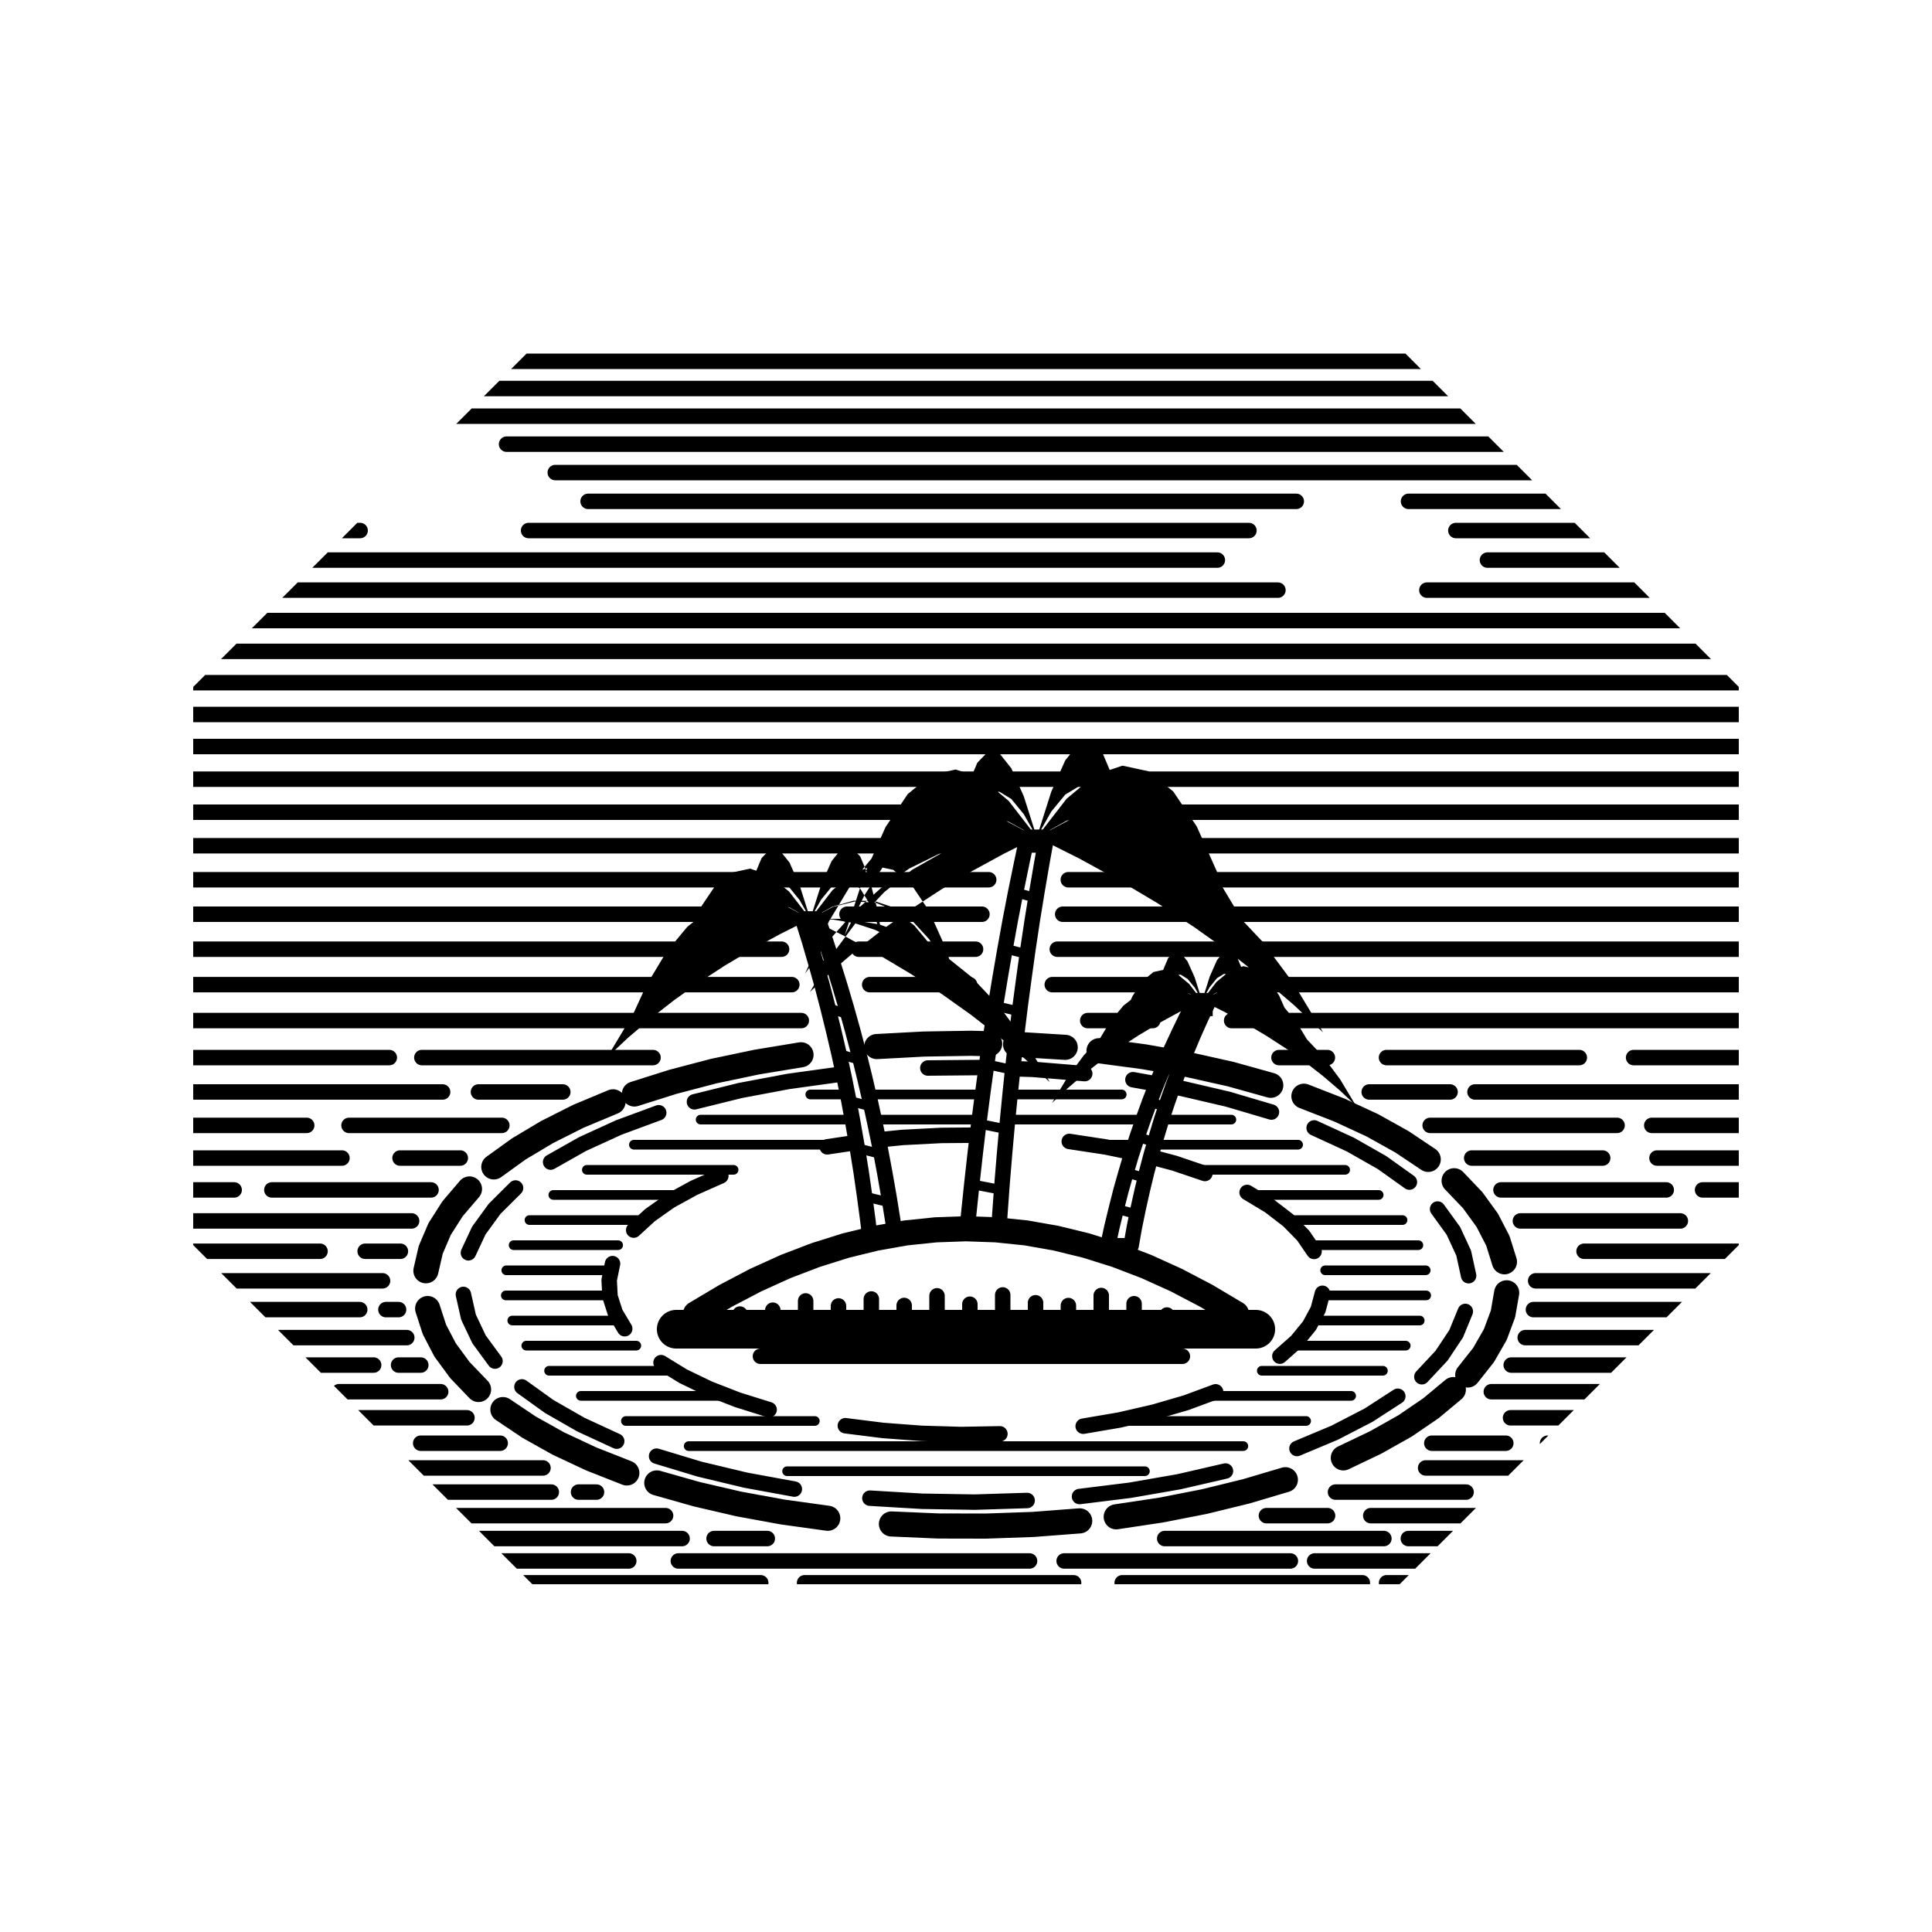
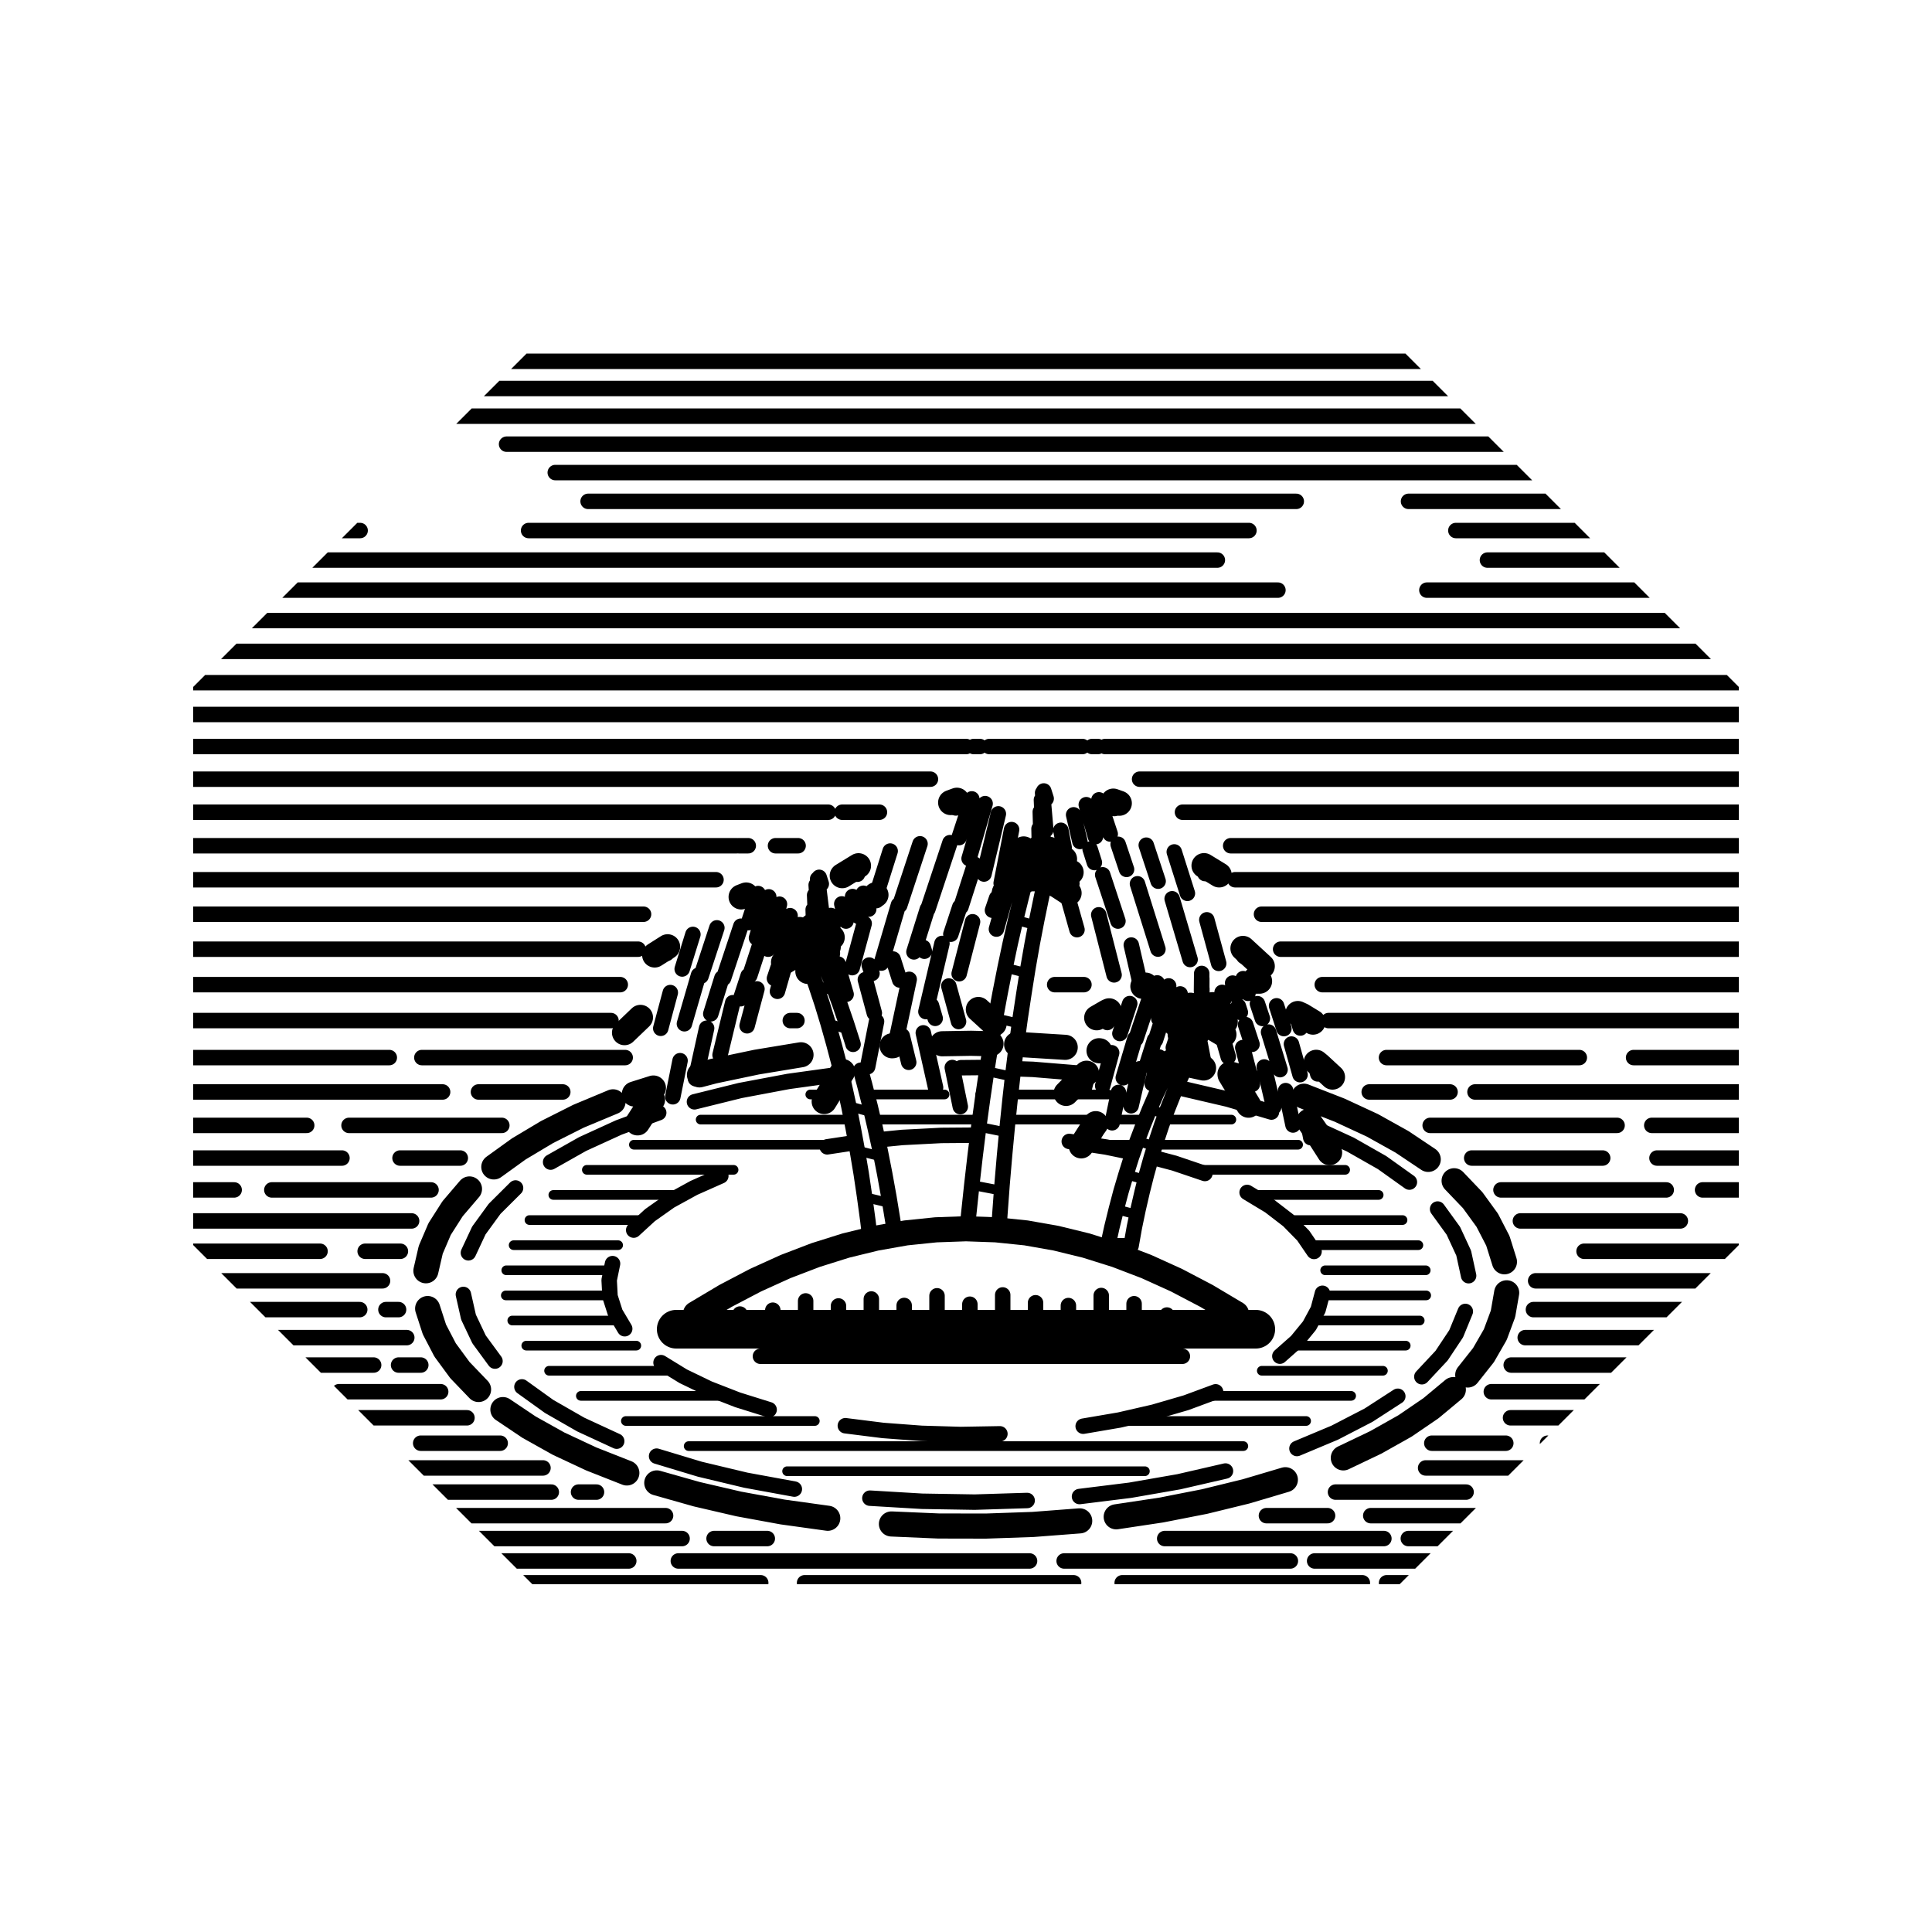
<svg xmlns="http://www.w3.org/2000/svg" viewBox="0 0 200 200">
  <defs>
    <clipPath id="w">
      <path d="M55.11 36L144.89 36L180 71.11L180 128.89L144.89 164L55.11 164L20 128.89L20 71.11Z" />
    </clipPath>
  </defs>
  <g clip-path="url(#w)" fill="none" stroke="#000" stroke-linecap="round" stroke-linejoin="round">
-     <path d="M83.88 95.13L80.79 95.11L77.83 95.61L75 96.62L72.3 98.16L69.74 100.21L67.31 102.78L65 105.87L62.83 109.48L65 107.44L67.31 105.47L69.74 103.57L72.3 101.74L75 99.98L77.83 98.29L80.79 96.68L83.88 95.13ZM83.88 95.13L81.1 93.65L78.44 92.99L75.9 93.15L73.47 94.13L71.16 95.93L68.98 98.56L66.91 102L64.95 106.27L66.91 103.56L68.98 101.22L71.16 99.27L73.47 97.69L75.9 96.48L78.44 95.66L81.1 95.2L83.88 95.13ZM83.88 95.13L81.71 92.32L79.63 90.59L77.65 89.92L75.76 90.33L73.96 91.81L72.25 94.35L70.64 97.97L69.11 102.66L70.64 99.57L72.25 97.1L73.96 95.24L75.76 94L77.65 93.36L79.63 93.34L81.71 93.93L83.88 95.13ZM83.88 95.13L82.78 91.66L81.73 89.29L80.72 88.03L79.76 87.88L78.84 88.83L77.98 90.88L77.16 94.04L76.38 98.3L77.16 95.55L77.98 93.48L78.84 92.07L79.76 91.34L80.72 91.28L81.73 91.89L82.78 93.18L83.88 95.13ZM83.88 95.13L83.88 91.57L83.88 89.01L83.88 87.45L83.88 86.9L83.88 87.36L83.88 88.82L83.88 91.28L83.88 94.75L83.88 92.7L83.88 91.26L83.88 90.41L83.88 90.16L83.88 90.5L83.88 91.45L83.88 92.99L83.88 95.13ZM83.88 95.13L85.01 91.57L86.09 89.14L87.13 87.84L88.11 87.68L89.05 88.66L89.94 90.76L90.79 94.01L91.58 98.39L90.79 95.56L89.94 93.43L89.05 91.99L88.11 91.24L87.13 91.17L86.09 91.8L85.01 93.12L83.88 95.13ZM83.88 95.13L86.17 92.16L88.37 90.33L90.47 89.62L92.47 90.05L94.37 91.61L96.18 94.31L97.89 98.13L99.5 103.09L97.89 99.83L96.18 97.22L94.37 95.25L92.47 93.93L90.47 93.26L88.37 93.24L86.17 93.86L83.88 95.13ZM83.88 95.13L86.23 93.88L88.49 93.32L90.64 93.45L92.7 94.28L94.65 95.81L96.5 98.03L98.26 100.95L99.91 104.56L98.26 102.27L96.5 100.29L94.65 98.63L92.7 97.29L90.64 96.28L88.49 95.57L86.23 95.19L83.88 95.13ZM83.88 95.13L87.52 95.11L91.01 95.69L94.34 96.89L97.52 98.69L100.54 101.11L103.41 104.14L106.12 107.78L108.68 112.03L106.12 109.63L103.41 107.31L100.54 105.07L97.52 102.92L94.34 100.85L91.01 98.86L87.52 96.95L83.88 95.13ZM82.78 94.53L84.98 94.53L84.98 96.73L82.78 96.73ZM107.33 86.67L103.88 86.65L100.58 87.2L97.42 88.34L94.41 90.05L91.55 92.34L88.83 95.21L86.26 98.66L83.84 102.69L86.26 100.41L88.83 98.21L91.55 96.09L94.41 94.05L97.42 92.09L100.58 90.2L103.88 88.4L107.33 86.67ZM107.33 86.67L103.81 84.8L100.43 83.96L97.21 84.16L94.13 85.4L91.21 87.69L88.44 91.01L85.81 95.38L83.34 100.79L85.81 97.35L88.44 94.4L91.21 91.92L94.13 89.91L97.21 88.39L100.43 87.34L103.81 86.77L107.33 86.67ZM107.33 86.67L104.41 82.9L101.61 80.56L98.94 79.66L96.4 80.21L93.97 82.2L91.67 85.62L89.5 90.49L87.45 96.8L89.5 92.65L91.67 89.33L93.97 86.82L96.4 85.15L98.94 84.29L101.61 84.26L104.41 85.06L107.33 86.67ZM107.33 86.67L105.98 82.43L104.69 79.53L103.46 77.99L102.29 77.8L101.17 78.96L100.11 81.47L99.11 85.34L98.16 90.55L99.11 87.19L100.11 84.65L101.17 82.93L102.29 82.03L103.46 81.96L104.69 82.71L105.98 84.28L107.33 86.67ZM107.33 86.67L107.33 81.78L107.33 78.26L107.33 76.13L107.33 75.37L107.33 76L107.33 78L107.33 81.38L107.33 86.15L107.33 83.34L107.33 81.35L107.33 80.18L107.33 79.84L107.33 80.32L107.33 81.61L107.33 83.73L107.33 86.67ZM107.33 86.67L108.83 81.95L110.27 78.72L111.64 77L112.95 76.79L114.19 78.08L115.37 80.88L116.49 85.18L117.54 90.99L116.49 87.25L115.37 84.42L114.19 82.51L112.95 81.51L111.64 81.43L110.27 82.26L108.83 84.01L107.33 86.67ZM107.33 86.67L110.42 82.68L113.38 80.21L116.2 79.26L118.89 79.84L121.46 81.94L123.89 85.56L126.19 90.71L128.36 97.39L126.19 93L123.89 89.48L121.46 86.83L118.89 85.06L116.2 84.15L113.38 84.12L110.42 84.96L107.33 86.67ZM107.33 86.67L110.82 84.82L114.16 83.99L117.35 84.19L120.39 85.42L123.28 87.68L126.03 90.97L128.62 95.29L131.07 100.64L128.62 97.24L126.03 94.31L123.28 91.86L120.39 89.88L117.35 88.37L114.16 87.33L110.82 86.77L107.33 86.67ZM107.33 86.67L111.68 86.64L115.85 87.34L119.83 88.77L123.63 90.93L127.24 93.82L130.66 97.44L133.9 101.79L136.96 106.87L133.9 104L130.66 101.23L127.24 98.55L123.63 95.98L119.83 93.5L115.85 91.13L111.68 88.85L107.33 86.67ZM106.23 86.07L108.43 86.07L108.43 88.27L106.23 88.27ZM124.44 103.59L122.15 103.57L119.97 103.94L117.88 104.69L115.9 105.82L114 107.33L112.21 109.23L110.51 111.51L108.91 114.17L110.51 112.67L112.21 111.21L114 109.81L115.9 108.46L117.88 107.17L119.97 105.92L122.15 104.73L124.44 103.59ZM124.44 103.59L122.66 102.64L120.96 102.22L119.33 102.32L117.78 102.95L116.3 104.1L114.9 105.78L113.58 107.98L112.33 110.71L113.58 108.98L114.9 107.48L116.3 106.23L117.78 105.22L119.33 104.45L120.96 103.92L122.66 103.64L124.44 103.59ZM124.44 103.59L123.09 101.85L121.81 100.78L120.58 100.37L119.41 100.62L118.3 101.53L117.24 103.11L116.24 105.34L115.3 108.24L116.24 106.34L117.24 104.81L118.3 103.66L119.41 102.89L120.58 102.49L121.81 102.48L123.09 102.84L124.44 103.59ZM124.44 103.59L123.67 101.17L122.93 99.52L122.23 98.64L121.56 98.53L120.92 99.19L120.32 100.62L119.75 102.83L119.21 105.8L119.75 103.88L120.32 102.43L120.92 101.45L121.56 100.94L122.23 100.9L122.93 101.33L123.67 102.22L124.44 103.59ZM124.44 103.59L124.44 100.23L124.44 97.82L124.44 96.35L124.44 95.83L124.44 96.26L124.44 97.64L124.44 99.96L124.44 103.23L124.44 101.3L124.44 99.94L124.44 99.14L124.44 98.9L124.44 99.23L124.44 100.12L124.44 101.57L124.44 103.59ZM124.44 103.59L125.23 101.1L125.98 99.4L126.7 98.49L127.39 98.38L128.05 99.06L128.67 100.54L129.26 102.8L129.82 105.86L129.26 103.89L128.67 102.4L128.05 101.39L127.39 100.87L126.7 100.82L125.98 101.26L125.23 102.18L124.44 103.59ZM124.44 103.59L125.92 101.66L127.35 100.47L128.71 100.02L130 100.3L131.24 101.31L132.41 103.05L133.51 105.53L134.56 108.75L133.51 106.63L132.41 104.94L131.24 103.67L130 102.81L128.71 102.38L127.35 102.36L125.92 102.76L124.44 103.59ZM124.44 103.59L126.26 102.61L128.01 102.18L129.69 102.28L131.28 102.93L132.8 104.11L134.24 105.84L135.6 108.11L136.88 110.91L135.6 109.13L134.24 107.59L132.8 106.31L131.28 105.27L129.69 104.48L128.01 103.93L126.26 103.64L124.44 103.59ZM124.44 103.59L126.77 103.57L129.01 103.95L131.15 104.72L133.2 105.88L135.14 107.43L136.98 109.38L138.72 111.72L140.36 114.45L138.72 112.9L136.98 111.41L135.14 109.97L133.2 108.59L131.15 107.26L129.01 105.98L126.77 104.76L124.44 103.59ZM123.34 102.99L125.54 102.99L125.54 105.19L123.34 105.19Z" fill="#000" stroke="none" />
-     <path d="M83.88 113.3L87.74 113.3M89.92 113.3L101.71 113.3M104.56 113.3L116.12 113.3M72.53 115.9L88.23 115.9M90.5 115.9L101.38 115.9M104.31 115.9L118.33 115.9M120.25 115.9L127.47 115.9M65.62 118.5L86.65 118.5M113.35 118.5L117.46 118.5M119.47 118.5L134.38 118.5M60.75 121.1L75.94 121.1M124.06 121.1L139.25 121.1M57.28 123.7L70.09 123.7M129.91 123.7L142.72 123.7M54.81 126.3L66.32 126.3M133.68 126.3L145.19 126.3M53.17 128.9L63.99 128.9M136.01 128.9L146.83 128.9M52.41 131.5L62.82 131.5M137.18 131.5L147.59 131.5M52.36 134.1L62.77 134.1M137.23 134.1L147.64 134.1M53.03 136.7L63.75 136.7M136.25 136.7L146.97 136.7M54.48 139.3L65.87 139.3M134.13 139.3L145.52 139.3M56.84 141.9L69.38 141.9M130.62 141.9L143.16 141.9M60.13 144.5L74.89 144.5M125.11 144.5L139.87 144.5M64.79 147.1L84.35 147.1M115.65 147.1L135.21 147.1M71.29 149.7L128.71 149.7M81.48 152.3L118.52 152.3M89.51 123.86L92.02 124.46M88.75 118.85L91.11 119.45M87.87 113.93L90.07 114.53M86.86 109.1L88.91 109.7M85.72 104.35L87.62 104.95M84.46 99.7L86.21 100.3M100.6 122.59L103.73 123.19M101.32 116.32L104.27 116.92M102.14 110.17L104.89 110.77M103.05 104.13L105.61 104.73M104.05 98.2L106.42 98.8M105.14 92.38L107.33 92.98M115.56 125.14L117.82 125.74M116.57 121.38L118.69 121.98M117.72 117.69L119.71 118.29M119.01 114.06L120.86 114.66M120.44 110.51L122.15 111.11M122.01 107.01L123.58 107.61" stroke-width="1" />
-     <path d="M20 37.4L180 37.4M20 40.22L180 40.22M20 43.08L180 43.08M20 45.98L39.56 45.98M52.44 45.98L180 45.98M20 48.92L34.52 48.92M57.48 48.92L180 48.92M20 51.9L31.12 51.9M60.88 51.9L134.19 51.9M145.81 51.9L180 51.9M20 54.92L37.28 54.92M54.72 54.92L129.29 54.92M150.71 54.92L180 54.92M20 57.98L126.02 57.98M153.98 57.98L180 57.98M20 61.09L132.29 61.09M147.71 61.09L180 61.09M20 64.24L180 64.24M20 67.43L180 67.43M20 70.67L180 70.67M20 73.96L180 73.96M20 77.28L180 77.28M20 80.66L180 80.66M20 84.08L103.82 84.08M111.84 84.08L180 84.08M20 87.55L103.08 87.55M111.22 87.55L180 87.55M20 91.07L102.35 91.07M110.59 91.07L180 91.07M20 94.64L79.79 94.64M87.68 94.64L101.65 94.64M110.01 94.64L180 94.64M20 98.26L80.91 98.26M88.9 98.26L100.99 98.26M109.45 98.26L180 98.26M20 101.93L81.97 101.93M90.03 101.93L100.37 101.93M108.93 101.93L121.19 101.93M129.25 101.93L180 101.93M20 105.65L82.95 105.65M112.6 105.65L119.33 105.65M127.5 105.65L180 105.65M20 109.48L40.3 109.48M43.67 109.48L67.6 109.48M132.4 109.48L137.41 109.48M143.53 109.48L163.49 109.48M169.11 109.48L180 109.48M20 113.04L45.82 113.04M49.53 113.04L58.26 113.04M141.74 113.04L150.11 113.04M152.69 113.04L180 113.04M20 116.5L31.75 116.5M36.13 116.5L51.95 116.5M148.05 116.5L167.4 116.5M170.99 116.5L180 116.5M20 119.88L35.4 119.88M41.41 119.88L47.65 119.88M152.35 119.88L165.91 119.88M171.53 119.88L180 119.88M20 123.18L24.24 123.18M28.14 123.18L44.62 123.18M155.38 123.18L172.49 123.18M176.25 123.18L180 123.18M20 126.39L42.61 126.39M157.39 126.39L173.95 126.39M20 129.53L33.13 129.53M37.8 129.53L41.45 129.53M163.98 129.53L180 129.53M20 132.59L39.6 132.59M158.97 132.59L180 132.59M20 135.57L37.24 135.57M39.95 135.57L41.26 135.57M158.74 135.57L176.52 135.57M20 138.47L42.11 138.47M157.89 138.47L178.02 138.47M20 141.31L38.68 141.31M41.26 141.31L43.56 141.31M156.44 141.31L170.76 141.31M176.35 141.31L180 141.31M20 144.07L31.68 144.07M35.09 144.07L45.62 144.07M154.38 144.07L167.4 144.07M173 144.07L180 144.07M20 146.77L48.34 146.77M156.37 146.77L180 146.77M20 149.4L39.35 149.4M43.55 149.4L51.78 149.4M148.22 149.4L155.88 149.4M160.2 149.4L180 149.4M20 151.96L33.28 151.96M36.79 151.96L56.21 151.96M147.58 151.96L179.52 151.96M20 154.46L57.07 154.46M59.89 154.46L61.75 154.46M138.25 154.46L151.77 154.46M155.84 154.46L170.64 154.46M175.59 154.46L180 154.46M20 156.9L29.52 156.9M32.77 156.9L68.9 156.9M131.1 156.9L137.43 156.9M141.9 156.9L163.96 156.9M166.89 156.9L180 156.9M20 159.27L28.35 159.27M31.78 159.27L70.61 159.27M73.92 159.27L79.43 159.27M120.57 159.27L143.26 159.27M145.79 159.27L171.02 159.27M177.21 159.27L180 159.27M20 161.59L38.54 161.59M42.81 161.59L65.09 161.59M70.22 161.59L106.58 161.59M110.16 161.59L133.58 161.59M136.09 161.59L157.39 161.59M163.15 161.59L180 161.59M20 163.85L27.56 163.85M32.65 163.85L48.75 163.85M51.68 163.85L78.75 163.85M83.29 163.85L111.14 163.85M116.17 163.85L141.03 163.85M143.54 163.85L172.13 163.85M151.69 135.76L150.74 138.07L149.23 140.34L147.19 142.52M144.7 144.54L141.67 146.5L138.17 148.31L134.26 149.95M126.86 152.28L122.04 153.39L116.99 154.27L111.75 154.92M106.33 155.33L100.9 155.5L95.45 155.41L90.05 155.09M82.23 154.15L77.21 153.23L72.44 152.09L67.97 150.74M63.84 149.19L60.12 147.47L56.84 145.59L54.03 143.57M51.24 140.9L49.59 138.65L48.5 136.35L47.97 134M48.49 129.69L49.57 127.38L51.2 125.14L53.37 122.98M57 120.3L60.31 118.43L64.05 116.72L68.19 115.19M71.89 114.06L76.62 112.89L81.61 111.95L86.81 111.23M96.05 110.56L101.5 110.51L102.09 110.53M104.84 110.63L106.93 110.7L112.29 111.14M117.28 111.77L119.73 112.21M121.41 112.51L122.32 112.67L127.12 113.79L131.62 115.12M136.04 116.76L139.78 118.48L143.07 120.35L145.9 122.37M148.82 125.16L150.45 127.41L151.52 129.72L152.03 132.06M136.9 133.88L136.45 135.57L135.55 137.24L134.23 138.85L132.49 140.39M125.84 144.08L122.78 145.21L119.45 146.18L115.88 147L112.13 147.64M103.51 148.43L99.45 148.5L95.4 148.38L91.41 148.08L87.51 147.59M79.62 145.93L76.36 144.91L73.38 143.75L70.73 142.47L68.43 141.06M64.67 137.55L63.69 135.9L63.15 134.21L63.06 132.51L63.41 130.81M65.6 127.34L67.29 125.79L69.37 124.32L71.83 122.97L74.62 121.73M85.63 118.72L88.65 118.27M90.93 118L93.4 117.75L97.43 117.54L101.18 117.51M110.69 118.16L114.5 118.74L117.2 119.3M119.12 119.76L121.57 120.41L124.73 121.48M129.1 123.44L131.42 124.84L133.37 126.34L134.91 127.91L136.03 129.55M90.07 128.32L89.85 126.4L89.51 123.86L89.15 121.35L88.75 118.85L88.32 116.38L87.87 113.93L87.38 111.5L86.86 109.1L86.3 106.71L85.72 104.35L85.11 102.01L84.46 99.7L83.79 97.4L83.08 95.13L84.68 95.13L85.46 97.4L86.21 99.7L86.93 102.01L87.62 104.35L88.28 106.71L88.91 109.1L89.5 111.5L90.07 113.93L90.6 116.38L91.11 118.85L91.58 121.35L92.02 123.86L92.43 126.4L92.64 127.83M100.13 127.2L100.27 125.76L100.6 122.59L100.95 119.44L101.32 116.32L101.72 113.23L102.14 110.17L102.58 107.14L103.05 104.13L103.54 101.15L104.05 98.2L104.58 95.28L105.14 92.38L105.73 89.51L106.33 86.67L108.33 86.67L107.82 89.51L107.33 92.38L106.86 95.28L106.42 98.2L106.01 101.15L105.61 104.13L105.24 107.14L104.89 110.17L104.57 113.23L104.27 116.32L103.99 119.44L103.73 122.59L103.5 125.76L103.4 127.34M114.68 128.96L115.1 127.04L115.56 125.14L116.04 123.25L116.57 121.38L117.12 119.52L117.72 117.69L118.35 115.87L119.01 114.06L119.7 112.28L120.44 110.51L121.2 108.75L122.01 107.01L122.84 105.29L123.72 103.59L125.16 103.59L124.35 105.29L123.58 107.01L122.85 108.75L122.15 110.51L121.49 112.28L120.86 114.06L120.26 115.87L119.71 117.69L119.18 119.52L118.69 121.38L118.24 123.25L117.82 125.14L117.43 127.04L117.09 128.96ZM73.2 137.4L73.2 136.63M76.6 137.4L76.6 136.03M80 137.4L80 135.63M83.4 137.4L83.4 134.67M86.8 137.4L86.8 135.19M90.2 137.4L90.2 134.47M93.6 137.4L93.6 135.14M97 137.4L97 134.14M100.4 137.4L100.4 135.01M103.8 137.4L103.8 134.05M107.2 137.4L107.2 134.86M110.6 137.4L110.6 135.15M114 137.4L114 134.11M117.4 137.4L117.4 134.96M120.8 137.4L120.8 136.13M124.2 137.4L124.2 136.51M78.72 140.4L122.4 140.4" stroke-width="1.6" />
-     <path d="M155.97 133.83L155.59 136.01L154.79 138.16L153.57 140.28L151.94 142.34M150.45 143.85L148.13 145.78L145.45 147.61L142.41 149.32L139.06 150.92M133.06 153.18L128.98 154.39L124.69 155.44L120.2 156.32L115.55 157.02M111.77 157.44L106.94 157.81L102.05 157.98L97.15 157.97L92.28 157.76M85.69 157.17L81.01 156.52L76.48 155.69L72.13 154.68L67.99 153.51M64.89 152.48L61.21 151.03L57.83 149.45L54.77 147.74L52.06 145.92M49.54 143.84L47.61 141.83L46.08 139.75L44.97 137.62L44.27 135.46M44.09 131.55L44.59 129.38L45.51 127.23L46.85 125.13L48.6 123.08M51.12 120.8L53.7 118.94L56.63 117.19L59.89 115.55L63.46 114.06M65.67 113.25L69.66 111.99L73.89 110.88L78.32 109.95L82.92 109.19M90.76 108.34L95.63 108.08L100.52 108L102.45 108.05M105.13 108.11L105.41 108.12L110.27 108.42M113.77 108.77L118.46 109.4L120.74 109.8M122.32 110.08L123.01 110.21L127.39 111.19L131.55 112.35M134.98 113.48L138.67 114.92L142.06 116.49L145.13 118.2L147.85 120.02M150.53 122.23L152.45 124.24L153.96 126.32L155.06 128.45L155.74 130.62M72 136L75.11 134.15L78.22 132.52L81.33 131.11L84.44 129.92L87.56 128.94L90.67 128.18L93.78 127.63L96.89 127.31L100 127.2L103.11 127.31L106.22 127.63L109.33 128.18L112.44 128.94L115.56 129.92L118.67 131.11L121.78 132.52L124.89 134.15L128 136L128 137.6L72 137.6Z" stroke-width="2.6" />
+     <path d="M82.34 98.22L83.11 96.83L84.65 96.83L85.42 98.22L84.65 99.61L83.11 99.61ZM105.4 90.53L106.37 88.8L108.29 88.8L109.26 90.53L108.29 92.27L106.37 92.27ZM123.04 105.9L123.74 104.64L125.14 104.64L125.84 105.9L125.14 107.16L123.74 107.16Z" fill="#000" stroke="none" />
+     <path d="M83.88 113.3L87.6 113.3M89.76 113.3L97.78 113.3M101.47 113.3L101.78 113.3M104.62 113.3L114.74 113.3M72.53 115.9L88.15 115.9M90.4 115.9L101.42 115.9M104.34 115.9L113.47 115.9M115.49 115.9L118.57 115.9M120.46 115.9L127.47 115.9M65.62 118.5L86.65 118.5M113.35 118.5L117.58 118.5M119.59 118.5L134.38 118.5M60.75 121.1L75.94 121.1M124.06 121.1L139.25 121.1M57.28 123.7L70.09 123.7M129.91 123.7L142.72 123.7M54.81 126.3L66.32 126.3M133.68 126.3L145.19 126.3M53.17 128.9L63.99 128.9M136.01 128.9L146.83 128.9M52.41 131.5L62.82 131.5M137.18 131.5L147.59 131.5M52.36 134.1L62.77 134.1M137.23 134.1L147.64 134.1M53.03 136.7L63.75 136.7M136.25 136.7L146.97 136.7M54.48 139.3L65.87 139.3M134.13 139.3L145.52 139.3M56.84 141.9L69.38 141.9M130.62 141.9L143.16 141.9M60.13 144.5L74.89 144.5M125.11 144.5L139.87 144.5M64.79 147.1L84.35 147.1M115.65 147.1L135.21 147.1M71.29 149.7L128.71 149.7M81.48 152.3L118.52 152.3M89.51 123.92L92.02 124.52M88.75 119.1L91.11 119.7M87.87 114.5L90.07 115.1M86.86 110.11L87.29 110.23M85.72 105.93L87.62 106.53M84.46 101.96L86.21 102.56M100.6 122.67L103.73 123.27M101.32 116.64L104.27 117.24M102.14 110.88L104.89 111.48M103.05 105.39L105.61 105.99M104.05 100.17L106.42 100.77M105.14 95.22L107.33 95.82M115.56 125.18L117.82 125.78M116.57 121.57L118.69 122.17M117.72 118.11L119.71 118.71M119.01 114.82L120.86 115.42M120.44 111.69L122.15 112.29M122.01 108.71L123.58 109.31" stroke-width="1" />
+     <path d="M20 37.4L180 37.4M20 40.22L180 40.22M20 43.08L180 43.08M20 45.98L39.56 45.98M52.44 45.98L180 45.98M20 48.92L34.52 48.92M57.48 48.92L180 48.92M20 51.9L31.12 51.9M60.88 51.9L134.19 51.9M145.81 51.9L180 51.9M20 54.92L37.28 54.92M54.72 54.92L129.29 54.92M150.71 54.92L180 54.92M20 57.98L126.02 57.98M153.98 57.98L180 57.98M20 61.09L132.29 61.09M147.71 61.09L180 61.09M20 64.24L180 64.24M20 67.43L180 67.43M20 70.67L180 70.67M20 73.96L180 73.96M20 77.28L100.02 77.28M100.79 77.28L101.44 77.28M102.41 77.28L112.06 77.28M113.05 77.28L113.66 77.28M114.4 77.28L180 77.28M20 80.66L96.32 80.66M117.97 80.66L180 80.66M20 84.08L85.74 84.08M87.18 84.08L91.04 84.08M122.41 84.08L180 84.08M20 87.55L76.29 87.55M76.48 87.55L77.46 87.55M80.28 87.55L82.62 87.55M127.4 87.55L180 87.55M20 91.07L74.12 91.07M127.85 91.07L180 91.07M20 94.64L66.62 94.64M130.59 94.64L180 94.64M20 98.26L66.06 98.26M132.57 98.26L180 98.26M20 101.93L64.21 101.93M109.18 101.93L112.21 101.93M136.88 101.93L180 101.93M20 105.65L63.25 105.65M81.81 105.65L82.5 105.65M137.53 105.65L180 105.65M20 109.48L40.3 109.48M43.67 109.48L64.72 109.48M143.53 109.48L163.49 109.48M169.11 109.48L180 109.48M20 113.04L45.82 113.04M49.53 113.04L58.26 113.04M141.74 113.04L150.11 113.04M152.69 113.04L180 113.04M20 116.5L31.75 116.5M36.13 116.5L51.95 116.5M148.05 116.5L167.4 116.5M170.99 116.5L180 116.5M20 119.88L35.4 119.88M41.41 119.88L47.65 119.88M152.35 119.88L165.91 119.88M171.53 119.88L180 119.88M20 123.18L24.24 123.18M28.14 123.18L44.62 123.18M155.38 123.18L172.49 123.18M176.25 123.18L180 123.18M20 126.39L42.61 126.39M157.39 126.39L173.95 126.39M20 129.53L33.13 129.53M37.8 129.53L41.45 129.53M163.98 129.53L180 129.53M20 132.59L39.6 132.59M158.97 132.59L180 132.59M20 135.57L37.24 135.57M39.95 135.57L41.26 135.57M158.74 135.57L176.52 135.57M20 138.47L42.11 138.47M157.89 138.47L178.02 138.47M20 141.31L38.68 141.31M41.26 141.31L43.56 141.31M156.44 141.31L170.76 141.31M176.35 141.31L180 141.31M20 144.07L31.68 144.07M35.09 144.07L45.62 144.07M154.38 144.07L167.4 144.07M173 144.07L180 144.07M20 146.77L48.34 146.77M156.37 146.77L180 146.77M20 149.4L39.35 149.4M43.55 149.4L51.78 149.4M148.22 149.4L155.88 149.4M160.2 149.4L180 149.4M20 151.96L33.28 151.96M36.79 151.96L56.21 151.96M147.58 151.96L179.52 151.96M20 154.46L57.07 154.46M59.89 154.46L61.75 154.46M138.25 154.46L151.77 154.46M155.84 154.46L170.64 154.46M175.59 154.46L180 154.46M20 156.9L29.52 156.9M32.77 156.9L68.9 156.9M131.1 156.9L137.43 156.9M141.9 156.9L163.96 156.9M166.89 156.9L180 156.9M20 159.27L28.35 159.27M31.78 159.27L70.61 159.27M73.92 159.27L79.43 159.27M120.57 159.27L143.26 159.27M145.79 159.27L171.02 159.27M177.21 159.27L180 159.27M20 161.59L38.54 161.59M42.81 161.59L65.09 161.59M70.22 161.59L106.58 161.59M110.16 161.59L133.58 161.59M136.09 161.59L157.39 161.59M163.15 161.59L180 161.59M20 163.85L27.56 163.85M32.65 163.85L48.75 163.85M51.68 163.85L78.75 163.85M83.29 163.85L111.14 163.85M116.17 163.85L141.03 163.85M143.54 163.85L172.13 163.85M151.69 135.76L150.74 138.07L149.23 140.34L147.19 142.52M144.7 144.54L141.67 146.5L138.17 148.31L134.26 149.95M126.86 152.28L122.04 153.39L116.99 154.27L111.75 154.92M106.33 155.33L100.9 155.5L95.45 155.41L90.05 155.09M82.23 154.15L77.21 153.23L72.44 152.09L67.97 150.74M63.84 149.19L60.12 147.47L56.84 145.59L54.03 143.57M51.24 140.9L49.59 138.65L48.5 136.35L47.97 134M48.49 129.69L49.57 127.38L51.2 125.14L53.37 122.98M57 120.3L60.31 118.43L64.05 116.72L68.19 115.19M71.89 114.06L76.62 112.89L81.61 111.95L86.81 111.23M99.47 110.53L101.5 110.51L102.19 110.53M104.92 110.63L106.93 110.7L112.29 111.14M119.31 112.14L120.15 112.29M121.77 112.57L122.32 112.67L127.12 113.79L131.62 115.12M136.04 116.76L139.78 118.48L143.07 120.35L145.9 122.37M148.82 125.16L150.45 127.41L151.52 129.72L152.03 132.06M136.9 133.88L136.45 135.57L135.55 137.24L134.23 138.85L132.49 140.39M125.84 144.08L122.78 145.21L119.45 146.18L115.88 147L112.13 147.64M103.51 148.43L99.45 148.5L95.4 148.38L91.41 148.08L87.51 147.59M79.62 145.93L76.36 144.91L73.38 143.75L70.73 142.47L68.43 141.06M64.67 137.55L63.69 135.9L63.15 134.21L63.06 132.51L63.41 130.81M65.6 127.34L67.29 125.79L69.37 124.32L71.83 122.97L74.62 121.73M85.63 118.72L88.6 118.27M90.87 118L93.4 117.75L97.43 117.54L101.21 117.51M110.69 118.16L114.5 118.74L117.3 119.32M119.19 119.78L121.57 120.41L124.73 121.48M129.1 123.44L131.42 124.84L133.37 126.34L134.91 127.91L136.03 129.55M90.07 128.32L89.85 126.42L89.51 123.92L89.15 121.49L88.75 119.1L88.32 116.77L87.87 114.5L87.38 112.27L87.24 111.71M87.19 111.49L86.86 110.11L86.3 107.99L85.72 105.93L85.11 103.92L84.46 101.96L83.79 100.06L83.08 98.22L84.08 98.22M84.39 98.22L84.68 98.22L85.46 100.06L86.21 101.96L86.93 103.92L87.62 105.93L88.28 107.99L88.31 108.11M89.1 110.79L89.5 112.27L90.07 114.5L90.6 116.77L91.11 119.1L91.58 121.49L92.02 123.92L92.43 126.42L92.64 127.83M81.4 99.42L80.48 102.62M78.36 102.37L77.34 106.19M75.85 103.8L74.54 109.21M73.15 106.44L72 111.66M70.4 109.8L69.65 113.54M67.65 113.68L67.5 114.49M80.53 100.21L80.17 101.29M77.45 101L76.67 103.39M74.73 101.25L73.58 104.95M72.31 100.95L70.85 105.98M69.39 102.75L68.4 106.45M66.43 105.19L66.23 105.99M81.06 98.97L80.7 100.16M78.75 97.52L77.62 100.98M76.69 95.88L74.9 101.27M74.21 96.05L72.57 101.05M71.73 96.73L70.62 100.31M69.25 97.91L69.03 98.69M82.89 96.4L82.42 99.12M81.79 94.79L80.93 98.95M80.69 93.6L79.52 98.26M79.58 92.84L78.31 97.1M78.48 92.5L77.49 95.51M77.38 92.59L77.17 93.24M84.02 96.1L84.09 98.96M84.18 94.16L84.31 98.56M84.33 92.66L84.53 97.64M84.49 91.61L84.77 96.21M84.64 90.99L85.04 94.26M84.8 90.82L85.02 91.5M84.89 96.39L85.37 99.14M86.01 94.77L86.23 95.81M87.14 93.57L87.58 95.35M88.26 92.81L88.88 94.87M89.38 92.47L89.93 94.11M90.51 92.57L90.72 93.23M85.95 97.11L85.97 97.18M86.77 99.8L86.84 100.02M95.57 98.08L95.69 98.47M89.98 99.9L90.27 100.77M92.45 99.28L93.14 101.45M96.42 104.08L96.81 105.42M98.22 102.07L99.23 105.75M101.15 104.37L101.35 105.17M86.67 99.78L87.59 102.93M89.58 101.41L90.51 104.87M93.4 107.23L94.07 109.97M95.58 106.92L96.85 112.58M98.58 110.51L99.41 114.56M101.59 114.65L101.59 114.67M100.13 127.2L100.27 125.78L100.6 122.67L100.95 119.62L101.32 116.64L101.72 113.73L102.14 110.88L102.58 108.1L103.05 105.39L103.54 102.75L104.05 100.17L104.58 97.66L105.14 95.22L105.73 92.84L106.33 90.53L107.48 90.53M107.73 90.53L108.33 90.53L107.82 92.84L107.33 95.22L106.86 97.66L106.42 100.17L106.01 102.75L105.61 105.39L105.24 108.1L104.89 110.88L104.57 113.73L104.27 116.64L103.99 119.62L103.73 122.67L103.5 125.78L103.4 127.34M104.28 92.17L103.15 96.18M100.68 95.42L99.29 100.8M97.51 97.67L95.85 104.72M94.12 101.38L92.72 107.94M90.74 105.74L89.82 110.43M87.35 110.73L87.17 111.75M103.17 92.97L102.74 94.23M99.36 93.88L98.43 96.71M96 94.11L94.61 98.54M93.01 93.67L91.24 99.7M89.46 95.6L88.22 100.17M85.82 98.51L85.57 99.5M103.78 91.45L103.34 92.92M100.89 89.47L99.48 93.87M98.34 87.23L96.05 94.12M95.24 87.35L93.14 93.72M92.15 88.1L90.71 92.67M89.05 89.5L88.76 90.5M106.09 88.07L105.51 91.71M104.72 85.88L103.64 91.43M103.35 84.25L101.86 90.48M101.98 83.19L100.32 88.88M100.6 82.7L99.28 86.71M99.23 82.77L98.95 83.64M107.44 88.05L107.49 91.4M107.56 85.79L107.67 90.93M107.69 84.04L107.84 89.86M107.81 82.8L108.03 88.19M107.93 82.08L108.26 85.91M108.05 81.88L108.3 82.67M108.51 88.11L109.07 91.67M109.82 85.95L110.16 87.73M111.14 84.35L111.79 87.11M112.45 83.3L113.4 86.61M113.76 82.8L114.93 86.34M115.08 82.85L115.35 83.7M109.94 89.02L110.6 91.19M112.85 87.9L113.29 89.29M115.75 87.4L116.62 90M118.66 87.49L119.89 91.22M121.56 88.19L122.92 92.48M124.47 89.49L124.74 90.43M110.56 90.26L110.96 91.46M114.15 90.56L115.73 95.35M117.75 91.49L119.87 98.25M121.34 93.04L123.2 99.33M124.93 95.22L126.16 99.73M128.52 98.03L128.77 99.01M110.36 92.22L111.49 96.24M113.74 94.7L115.33 100.92M117.11 97.83L118.21 102.58M124.16 107.63L124.76 110.72M127.22 111.07L127.4 112.09M114.68 128.96L115.1 127.05L115.56 125.18L116.04 123.36L116.57 121.57L117.12 119.82L117.72 118.11L118.35 116.45L119.01 114.82L119.7 113.23L120.44 111.69L121.2 110.18L121.49 109.65M121.79 109.11L122.01 108.71L122.84 107.29L123.72 105.9L124.41 105.9M124.42 105.9L125.16 105.9L124.35 107.29L123.58 108.71L122.85 110.18L122.15 111.69L121.49 113.23L120.86 114.82L120.26 116.45L119.71 118.11L119.18 119.82L118.69 121.57L118.24 123.36L117.82 125.18L117.43 127.05L117.09 128.96L114.68 128.96M122.44 106.92L121.74 109.37M119.98 109.42L119.27 112.18M117.98 110.64L117.09 114.47M115.78 113.09L115.13 116.23M113.56 116.11L113.33 117.35M121.85 107.28L121.46 108.46M119.52 107.65L118.7 110.25M117.48 107.53L116.28 111.57M115.08 108.98L114.15 112.4M112.69 110.9L112.24 112.68M122.2 106.53L121.98 107.25M120.26 105.66L119.62 107.66M118.87 103.72L117.59 107.56M116.95 103.89L115.93 106.99M115.03 104.53L114.63 105.85M123.36 104.24L122.88 106.66M122.17 102.89L121.32 106.36M120.98 102.06L119.96 105.46M119.79 101.75L119.03 104.03M118.6 101.96L118.6 101.96M124.43 103.97L124.42 106.38M124.42 102.34L124.41 105.76M124.41 101.28L124.4 104.5M124.4 100.77L124.38 102.59M125.42 104.18L125.86 106.66M126.51 102.73L126.68 103.5M127.6 101.77L127.95 103.04M128.69 101.31L129.19 102.83M129.78 101.34L130.02 102.07M126.21 104.87L126.48 105.74M128.19 104.15L128.4 104.8M130.17 103.9L130.68 105.43M132.15 104.12L132.91 106.48M134.12 104.79L134.61 106.42M126.57 105.77L126.59 105.81M128.94 106.07L129.61 108.11M131.32 106.84L132.51 110.73M133.69 108.08L134.58 111.25M136.06 109.8L136.41 111.17M126.43 106.91L127.15 109.41M128.65 108.45L129.64 112.25M130.87 110.45L131.85 114.61M133.09 112.9L133.85 116.46M135.31 115.8L135.69 117.77M73.2 137.4L73.2 136.63M76.6 137.4L76.6 136.03M80 137.4L80 135.63M83.4 137.4L83.4 134.67M86.8 137.4L86.8 135.19M90.2 137.4L90.2 134.47M93.6 137.4L93.6 135.14M97 137.4L97 134.14M100.4 137.4L100.4 135.01M103.8 137.4L103.8 134.05M107.2 137.4L107.2 134.86M110.6 137.4L110.6 135.15M114 137.4L114 134.11M117.4 137.4L117.4 134.96M120.8 137.4L120.8 136.13M124.2 137.4L124.2 136.51M78.72 140.4L122.4 140.4" stroke-width="1.6" />
+     <path d="M155.97 133.83L155.59 136.01L154.79 138.16L153.57 140.28L151.94 142.34M150.45 143.85L148.13 145.78L145.45 147.61L142.41 149.32L139.06 150.92M133.06 153.18L128.98 154.39L124.69 155.44L120.2 156.32L115.55 157.02M111.77 157.44L106.94 157.81L102.05 157.98L97.15 157.97L92.28 157.76M85.69 157.17L81.01 156.52L76.48 155.69L72.13 154.68L67.99 153.51M64.89 152.48L61.21 151.03L57.83 149.45L54.77 147.74L52.06 145.92M49.54 143.84L47.61 141.83L46.08 139.75L44.97 137.62L44.27 135.46M44.09 131.55L44.59 129.38L45.51 127.23L46.85 125.13L48.6 123.08M51.12 120.8L53.7 118.94L56.63 117.19L59.89 115.55L63.46 114.06M65.67 113.25L67.64 112.63M72.41 111.27L73.89 110.88L78.32 109.95L82.92 109.19M92.35 108.26L92.44 108.25M97.53 108.05L100.52 108L102.59 108.05M105.24 108.11L105.41 108.12L110.27 108.42M113.77 108.77L113.84 108.78M121.27 109.9L121.35 109.91M122.85 110.18L123.01 110.21L124.59 110.56M127.33 111.18L127.39 111.19L129.14 111.68M134.98 113.48L138.67 114.92L142.06 116.49L145.13 118.2L147.85 120.02M150.53 122.23L152.45 124.24L153.96 126.32L155.06 128.45L155.74 130.62M83.88 98.22L82.45 98.88M82.04 99.08L81.11 99.62M67.55 113.84L66 116.24M83.88 98.22L82.54 98.14M66.3 105.32L64.65 106.9M83.88 98.22L82.61 97.52M69.11 98.01L67.77 98.86M83.88 98.22L83.16 96.87L82.77 96.22M77.24 92.65L76.72 92.85M83.88 98.22L83.98 96.65L84.04 95.89M83.88 98.22L84.61 96.86L85.01 96.21M90.65 92.63L90.68 92.64M83.88 98.22L85.38 97.38L86.15 97.04M83.88 98.22L85.74 98.03M101.28 104.5L102.91 105.99M83.88 98.22L85.63 98.99M107.33 90.53L105.54 91.45M105.15 91.65L105.13 91.66L103.97 92.4M87.23 110.93L85.32 114.03M107.33 90.53L105.67 90.39M85.67 98.66L83.63 100.56M107.33 90.53L105.76 89.59M88.87 89.62L87.19 90.65M107.33 90.53L106.44 88.71L105.97 87.88M99.06 82.84L98.41 83.08M107.33 90.53L107.41 88.7L107.45 87.84M107.33 90.53L108.18 88.74L108.63 87.92M115.25 82.93L115.87 83.15M107.33 90.53L109.22 89.39L110.2 88.93M124.64 89.61L126.21 90.57M107.33 90.53L109.66 90.29L110.88 90.3M128.67 98.18L130.67 100.02M107.33 90.53L109.52 91.7L110.67 92.45M127.34 111.26L129.25 114.41M124.44 105.9L124.42 105.91M124.41 105.91L123.18 106.49L122.17 107.09M113.43 116.32L113.18 116.67L111.93 118.62M124.44 105.9L124.42 105.9M124.41 105.9L123.03 105.92L122.98 105.93M112.48 111.1L111.77 111.75L110.36 113.19M124.44 105.9L124.42 105.89M124.41 105.89L123.34 105.16L123.1 105.03M114.82 104.64L114.62 104.73L113.53 105.36M124.44 105.9L124.42 105.88M124.41 105.87L123.82 104.9L123.23 104.06M118.6 101.98L118.31 102.1M124.44 105.9L124.43 104.81L124.43 103.84L124.43 103.76M124.44 105.9L125.03 104.81L125.54 104M129.93 101.39L130.39 101.57M124.44 105.9L125.58 105.19L126.44 104.78M134.35 104.92L134.77 105.11L135.92 105.81M124.44 105.9L125.79 105.77L126.45 105.79M126.55 105.79L126.84 105.79M136.25 109.97L136.59 110.25L137.94 111.5M124.44 105.9L125.76 106.53L126.7 107.09M135.49 116.07L136.32 117.26L137.64 119.32M72 136L75.11 134.15L78.22 132.52L81.33 131.11L84.44 129.92L87.56 128.94L90.67 128.18L93.78 127.63L96.89 127.31L100 127.2L103.11 127.31L106.22 127.63L109.33 128.18L112.44 128.94L115.56 129.92L118.67 131.11L121.78 132.52L124.89 134.15L128 136L128 137.6L72 137.6Z" stroke-width="2.6" />
    <path d="M70 137.6L130 137.6" stroke-width="4" />
  </g>
</svg>
